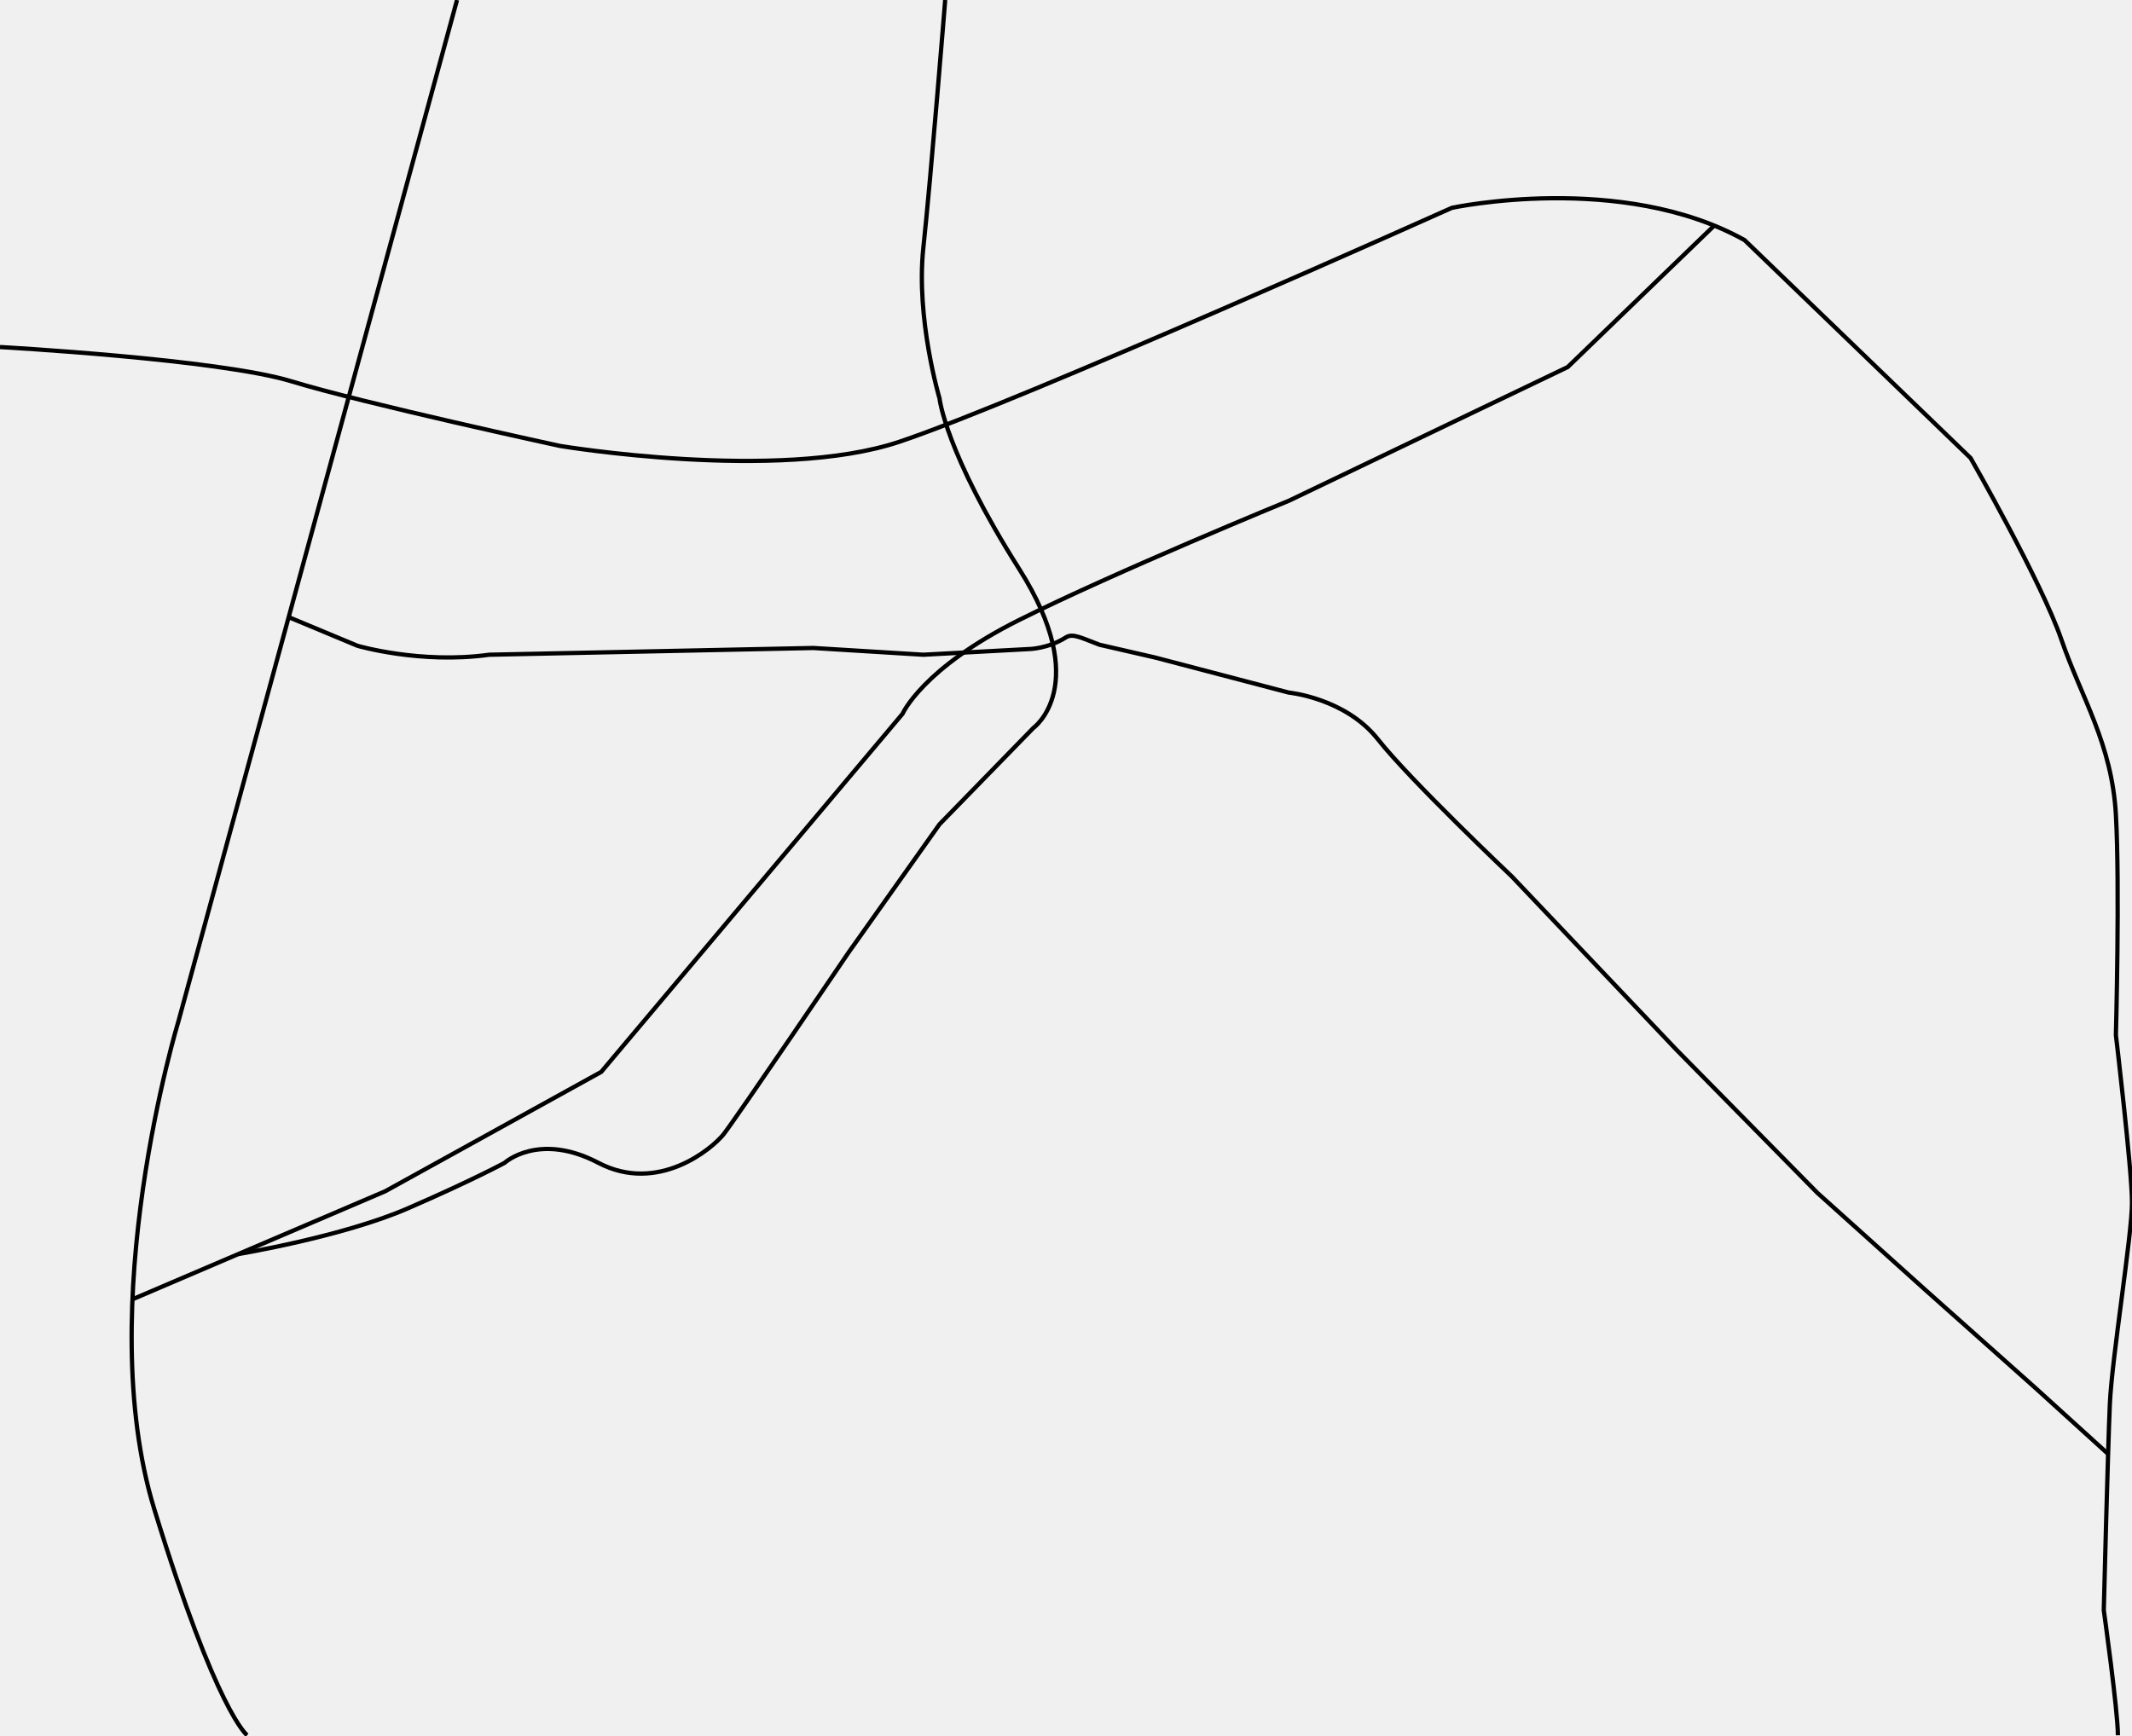
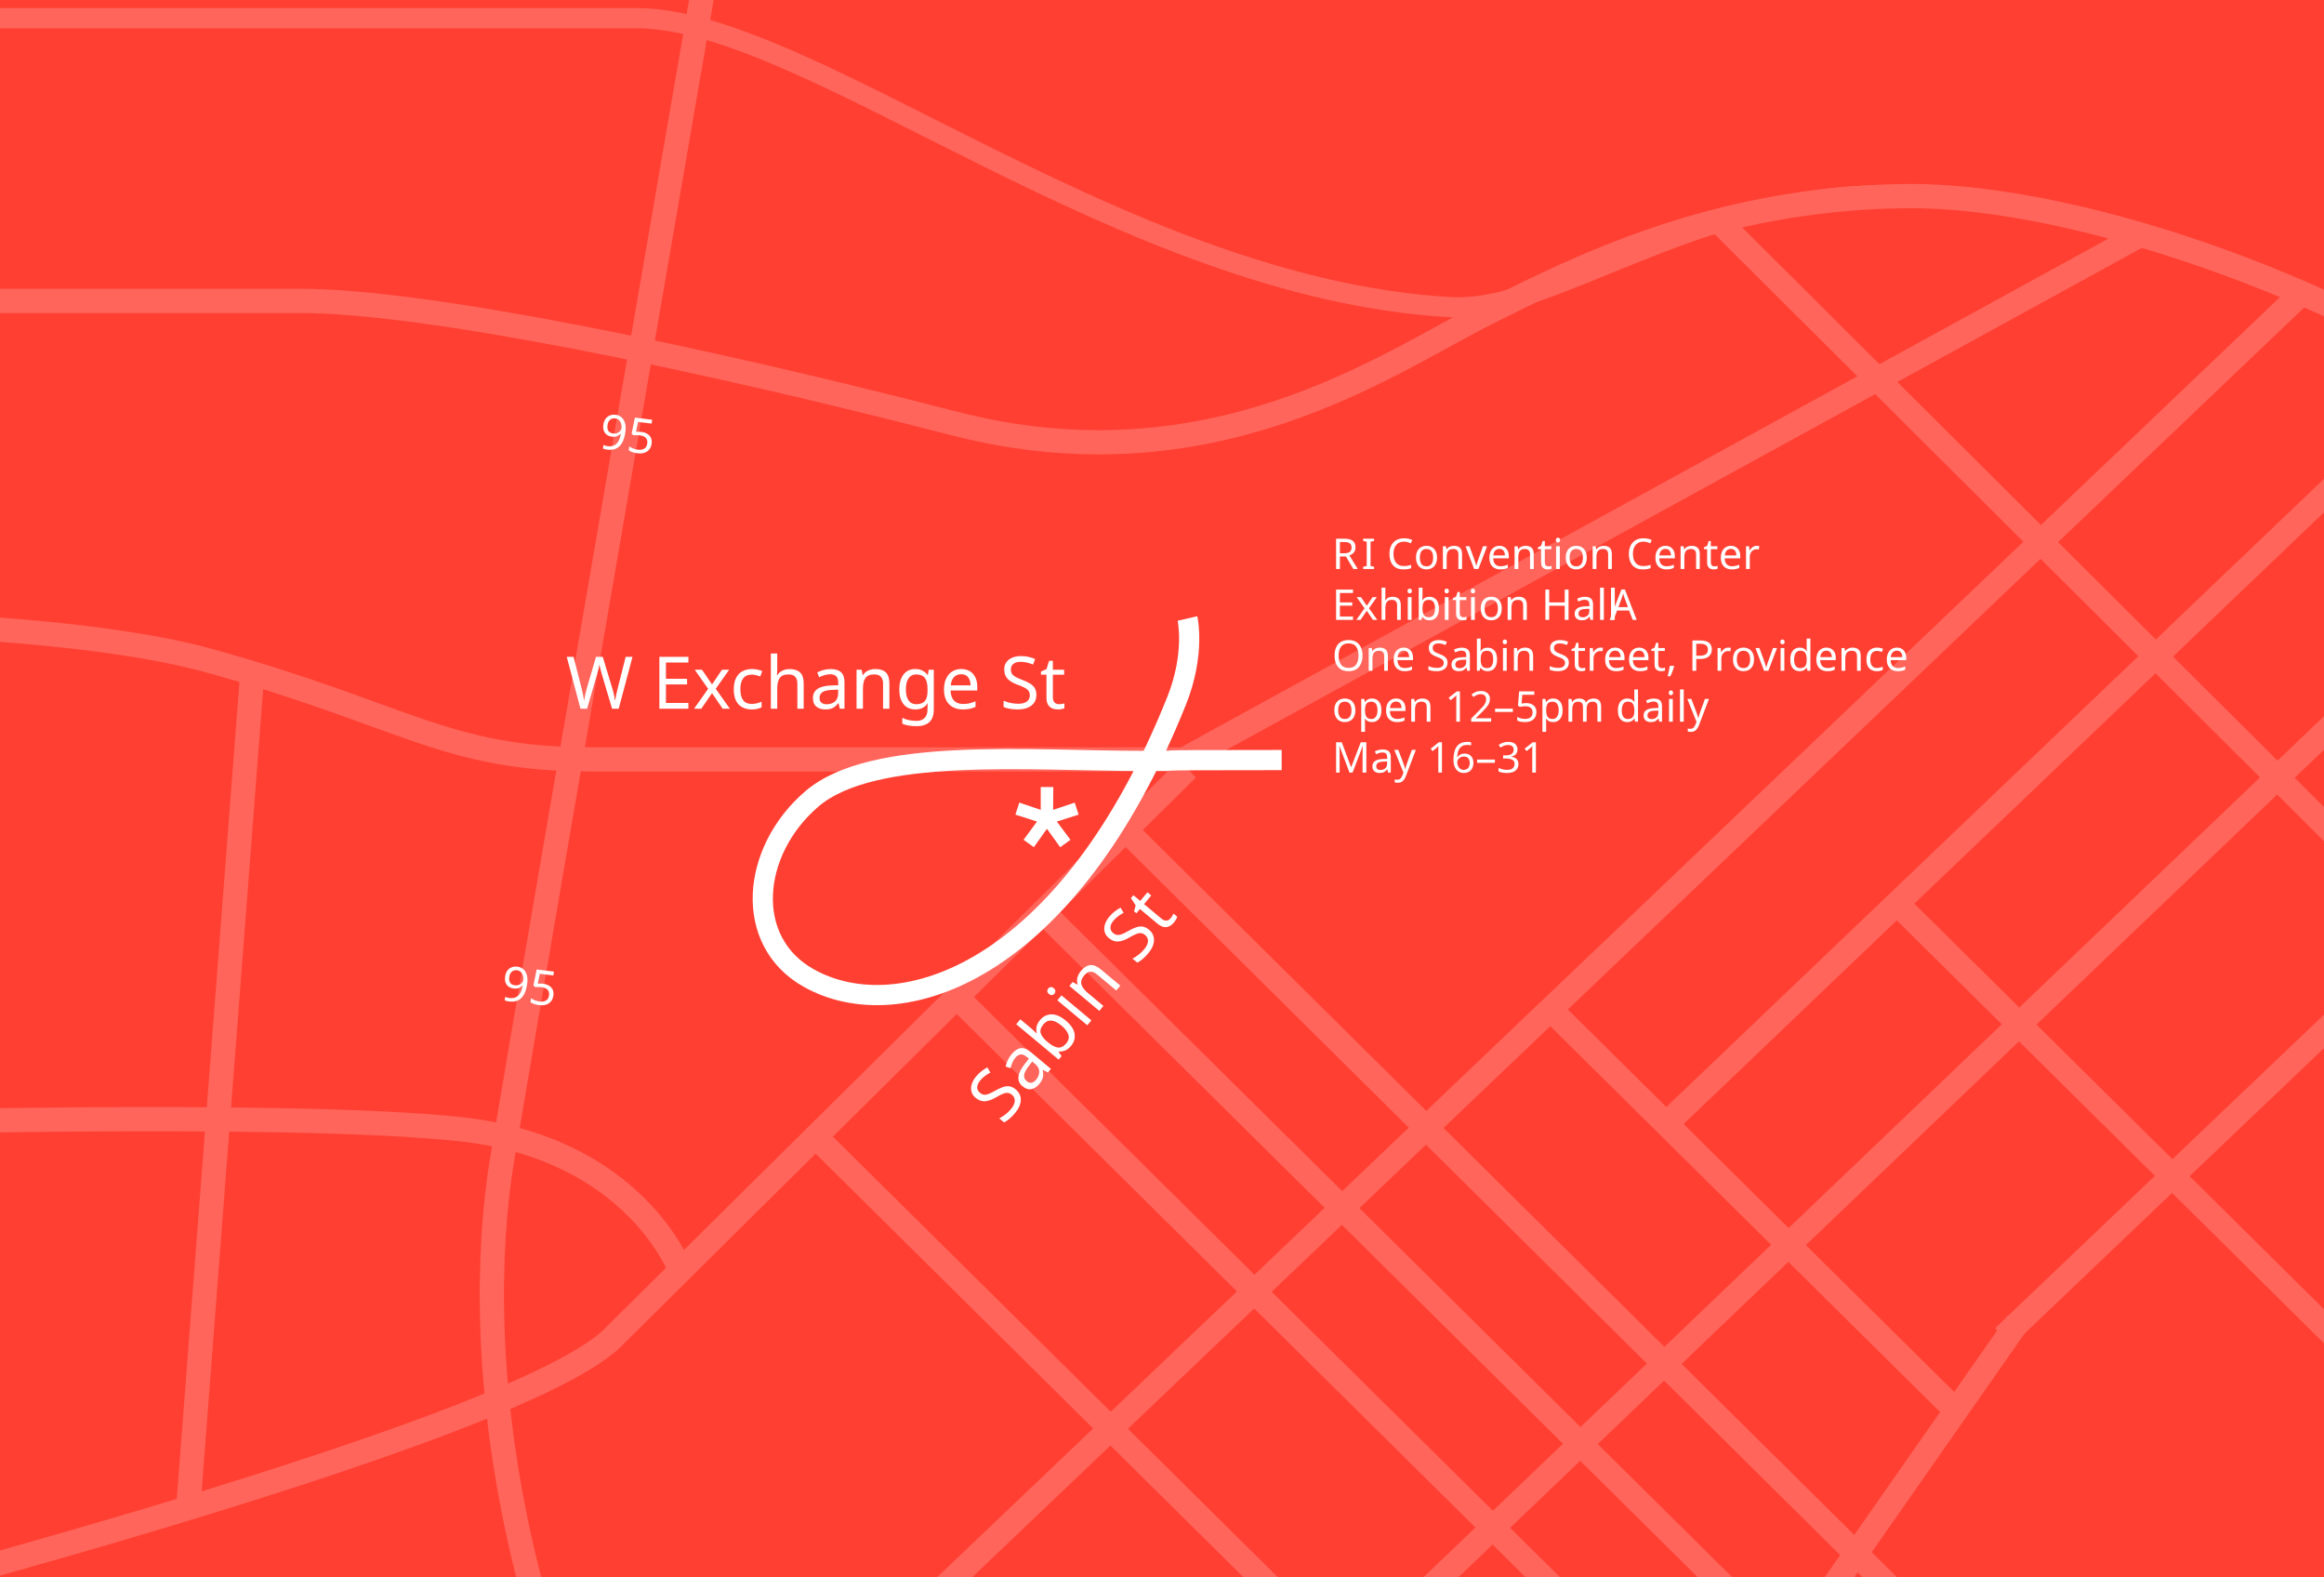
- <svg xmlns="http://www.w3.org/2000/svg" version="1.1" x="0px" y="0px" width="500px" height="407.023px" viewBox="0 0 500 407.023" enable-background="new 0 0 500 407.023" xml:space="preserve">
-   <g id="streets">
-     <path fill="none" stroke="#000000" d="M0,81.404c0,0,51.334,2.84,68.372,8.046s62.947,15.146,62.947,15.146   s51.115,8.52,79.512-0.947c28.397-9.465,129.68-54.902,129.68-54.902s39.756-8.52,68.626,7.572l53.008,51.115   c0,0,16.566,28.87,21.299,42.596c4.732,13.725,11.832,24.389,12.778,41.064s0,51.699,0,51.699S500,274.502,500,282.074   s-4.725,36.443-5.198,47.328c-0.474,10.887-1.42,48.275-1.42,48.275s3.313,23.668,3.313,29.346" />
-     <path fill="none" stroke="#000000" d="M107.182,0L41.869,239.48c0,0-20.352,66.734-5.68,114.535   c14.672,47.803,21.771,53.008,21.771,53.008" />
-     <path fill="none" stroke="#000000" d="M31.072,304.764l59.261-25.336l50.667-28l70.667-84.001c0,0,4.667-10.667,27.333-22   s63.333-28,63.333-28l65.333-31.333l34.356-33.182" />
-     <path fill="none" stroke="#000000" d="M221.667,0c0,0-3.333,41.426-5.119,58.093s3.786,35.333,3.786,35.333s1.333,12.667,18.667,40   c17.333,27.334,3.333,37.334,3.333,37.334l-22,22.584L199,223.426c0,0-26.667,39.334-29.333,42.668s-15.333,14-29.333,6.666   s-22,0-22,0s-7.333,4-22.667,10.666c-15.333,6.668-39.781,10.729-39.781,10.729" />
-     <path fill="none" stroke="#000000" d="M67.702,144.758l16.147,6.724c0,0,14.797,4.337,30.87,2.093l76.026-1.582l25.802,1.582   l24.712-1.328c0,0,4.454-0.033,8.74-2.758c1.603-1.018,3.761,0.207,7.843,1.738l13.011,2.992l31.381,8.232   c0,0,13.266,1.276,20.92,10.971s31.381,32.145,31.381,32.145l38.522,40.564l33.166,33.678l25.257,22.705l25.768,22.961   l17.147,15.564" />
+ <svg xmlns="http://www.w3.org/2000/svg" version="1.1" id="Layer_1" x="0px" y="0px" width="1151px" height="780.598px" viewBox="0 0 1151 780.598" enable-background="new 0 0 1151 780.598" xml:space="preserve">
+   <rect id="bg" x="-1" y="-1" fill="#FF3F32" width="1152" height="782" />
+   <g id="map">
+     <g opacity="0.2">
+       <g>
+         <line fill="none" stroke="#FFFFFF" stroke-width="12" stroke-miterlimit="10" x1="1058.389" y1="117.209" x2="587.407" y2="375.436" />
+         <line fill="none" stroke="#FFFFFF" stroke-width="12" stroke-miterlimit="10" x1="1142.217" y1="143" x2="209.393" y2="1032" />
+         <line fill="none" stroke="#FFFFFF" stroke-width="12" stroke-miterlimit="10" x1="1302" y1="218.603" x2="472.398" y2="1011.539" />
+         <line fill="none" stroke="#FFFFFF" stroke-width="12" stroke-miterlimit="10" x1="1737.217" y1="-48" x2="992.217" y2="662" />
+         <line fill="none" stroke="#FFFFFF" stroke-width="12" stroke-miterlimit="10" x1="999.364" y1="654.602" x2="651.071" y2="1152.727" />
+         <path fill="none" stroke="#FFFFFF" stroke-width="12" stroke-miterlimit="10" d="M588.113,380.674     c0,0-229.964,227.286-284.502,281.541s-491.393,161.382-491.393,161.382" />
+         <path fill="none" stroke="#FFFFFF" stroke-width="12" stroke-miterlimit="10" d="M586,376c0,0-221.685,0-293.682,0     s-91.495-21.928-188.991-48.927C5.833,300.074-222.891,308-222.891,308" />
+         <path fill="none" stroke="#FFFFFF" stroke-width="12" stroke-miterlimit="10" d="M572.757,414.333" />
+         <line fill="none" stroke="#FFFFFF" stroke-width="12" stroke-miterlimit="10" x1="1163.771" y1="1011.539" x2="560.852" y2="414.333" />
+         <line fill="none" stroke="#FFFFFF" stroke-width="12" stroke-miterlimit="10" x1="1122.771" y1="1051.539" x2="516.529" y2="451.513" />
+         <line fill="none" stroke="#FFFFFF" stroke-width="12" stroke-miterlimit="10" x1="1067.771" y1="1081.539" x2="472.148" y2="491.969" />
+         <line fill="none" stroke="#FFFFFF" stroke-width="12" stroke-miterlimit="10" x1="999.771" y1="1152.539" x2="400.216" y2="559.078" />
+         <line fill="none" stroke="#FFFFFF" stroke-width="12" stroke-miterlimit="10" x1="968.681" y1="698.485" x2="770.148" y2="501.969" />
+         <line fill="none" stroke="#FFFFFF" stroke-width="12" stroke-miterlimit="10" x1="1537.771" y1="1039.539" x2="942.148" y2="449.969" />
+         <line fill="none" stroke="#FFFFFF" stroke-width="12" stroke-miterlimit="10" x1="1451.771" y1="707.539" x2="851.005" y2="109.289" />
+         <line fill="none" stroke="#FFFFFF" stroke-width="12" stroke-miterlimit="10" x1="1679.217" y1="-259" x2="825.217" y2="556.479" />
+         <path fill="none" stroke="#FFFFFF" stroke-width="12" stroke-miterlimit="10" d="M377.778-176.3     c0,0-114.041,660.066-129.043,750.075c-15.001,90.009-5.402,277.463,144.314,465.764" />
+         <line fill="none" stroke="#FFFFFF" stroke-width="12" stroke-miterlimit="10" x1="124.926" y1="333.335" x2="93.22" y2="746.526" />
+         <path fill="none" stroke="#FFFFFF" stroke-width="12" stroke-miterlimit="10" d="M337.047,629.128     c0,0-22.304-60.745-109.313-70.05c-87.009-9.305-315.031-2.599-315.031-2.599" />
+         <path fill="none" stroke="#FFFFFF" stroke-width="12" stroke-miterlimit="10" d="M-105,149c0,0,192.866,0,254,0     s195.682,27.633,323.398,60.631s215.15-30.016,262.929-54.006c47.779-23.99,113.876-57.043,206.821-58.516     s234.191,54.025,297.812,105.022" />
+         <g>
+           <path fill="#FFFFFF" d="M315.109,14c83.592,0,239.203,134.009,403.13,143.081c1.285,0.071,2.613,0.106,3.914,0.106      c51.879,0,117.103-55.011,210.587-55.498c0.483-0.003,0.979-0.004,1.464-0.004c119.968,0,295.795,76.543,386.795,164.682V983      l-964.058-4l-407.696-0.667l-107.848,0.167l0.819-964.5H315 M315.217,4h-473h-9.991l-0.009,9.991l-0.819,964.5l-0.009,10.024      l10.024-0.015l107.848-0.167L356.926,989l964.033,4l10.041,0.042V983V266.368v-4.224l-3.028-2.945      c-22.69-22.066-50.767-43.67-83.451-64.213c-31.541-19.824-65.85-37.724-101.975-53.203      c-75.396-32.306-149.383-50.097-208.333-50.097c-0.503,0-1.009,0.001-1.509,0.004c-55.368,0.288-101.797,19.291-139.104,34.56      c-27.45,11.235-51.156,20.938-71.418,20.938c-1.123,0-2.245-0.031-3.335-0.091c-40.507-2.242-84.15-12.54-133.423-31.484      C542.057,98.94,499.917,77.71,462.737,58.98C404.179,29.478,353.606,4,315.217,4L315.217,4z" />
+         </g>
+       </g>
+     </g>
+     <g id="river">
+ 	</g>
+     <rect x="-21" y="42" fill="none" width="1152" height="782" />
  </g>
-   <g id="poi">
-     <path fill="none" stroke="#000000" d="M194.96,167.895" />
+   <g id="droppin">
+     <path fill="#FFFFFF" d="M521.665,389.681h-6.226v11.312l-10.611-3.595l-1.929,5.963l10.698,3.42l-6.665,9.032l5.086,3.683   l6.489-9.12l6.577,9.12l5.086-3.683l-6.752-9.032l10.786-3.42l-1.929-5.963l-10.698,3.595L521.665,389.681z" />
+   </g>
+   <path id="line_1_" fill="none" stroke="#FFFFFF" stroke-width="10" stroke-miterlimit="10" d="M634.766,376.335  c-85.691,0-36.427,0.424-68.685,0.424c-57,0-133.781-7.109-163.998,18.815s-33.942,70.483-1.623,88.651  c45.121,25.364,128.255-2.176,182.277-137.225c9.373-23.433,5.375-40.769,5.375-40.769" />
+   <rect x="659.694" y="267.451" fill="none" width="504.077" height="226.446" />
+   <text id="address_1_" transform="matrix(1 0 0 1 659.6938 281.7311)">
+     <tspan x="0" y="0" fill="#FFFFFF" font-family="'Theinhardt-Md'" font-size="21" letter-spacing="1">R</tspan>
+     <tspan x="14.595" y="0" fill="#FFFFFF" font-family="'Theinhardt-Md'" font-size="21">I Convention Center </tspan>
+     <tspan x="0" y="25.199" fill="#FFFFFF" font-family="'Theinhardt-Md'" font-size="21">Exhibition Hall </tspan>
+     <tspan x="137.504" y="25.199" fill="#FFFFFF" font-family="'Theinhardt-Md'" font-size="21" letter-spacing="1">A</tspan>
+     <tspan x="0" y="50.399" fill="#FFFFFF" font-family="'Theinhardt-Md'" font-size="21">One Sabin Street, Providence</tspan>
+     <tspan x="0" y="75.6" fill="#FFFFFF" font-family="'Theinhardt-Md'" font-size="21">open 12–5pm daily</tspan>
+     <tspan x="0" y="100.8" fill="#FFFFFF" font-family="'Theinhardt-Md'" font-size="21">May 16–31</tspan>
+   </text>
+   <g id="street-label_1_">
+     <rect x="216.518" y="326.436" fill="none" width="338.982" height="49" />
+     <text transform="matrix(1 0 0 1 280.248 350.9157)" fill="#FFFFFF" font-family="'Theinhardt-Md'" font-size="36">W Exchange St</text>
+     <text transform="matrix(0.6405 -0.768 0.768 0.6405 496.7602 557.704)" fill="#FFFFFF" font-family="'Theinhardt-Md'" font-size="36">Sabin St</text>
+   </g>
+   <g id="_x39_5">
+     <text id="_x39_5-2" transform="matrix(0.9926 0.121 -0.121 0.9926 296.1957 221.8291)" fill="#FFFFFF" font-family="'Theinhardt-Md'" font-size="24">95</text>
+     <text id="_x39_5-1" transform="matrix(0.9926 0.121 -0.121 0.9926 247.5443 495.0728)" fill="#FFFFFF" font-family="'Theinhardt-Md'" font-size="24">95</text>
  </g>
</svg>
